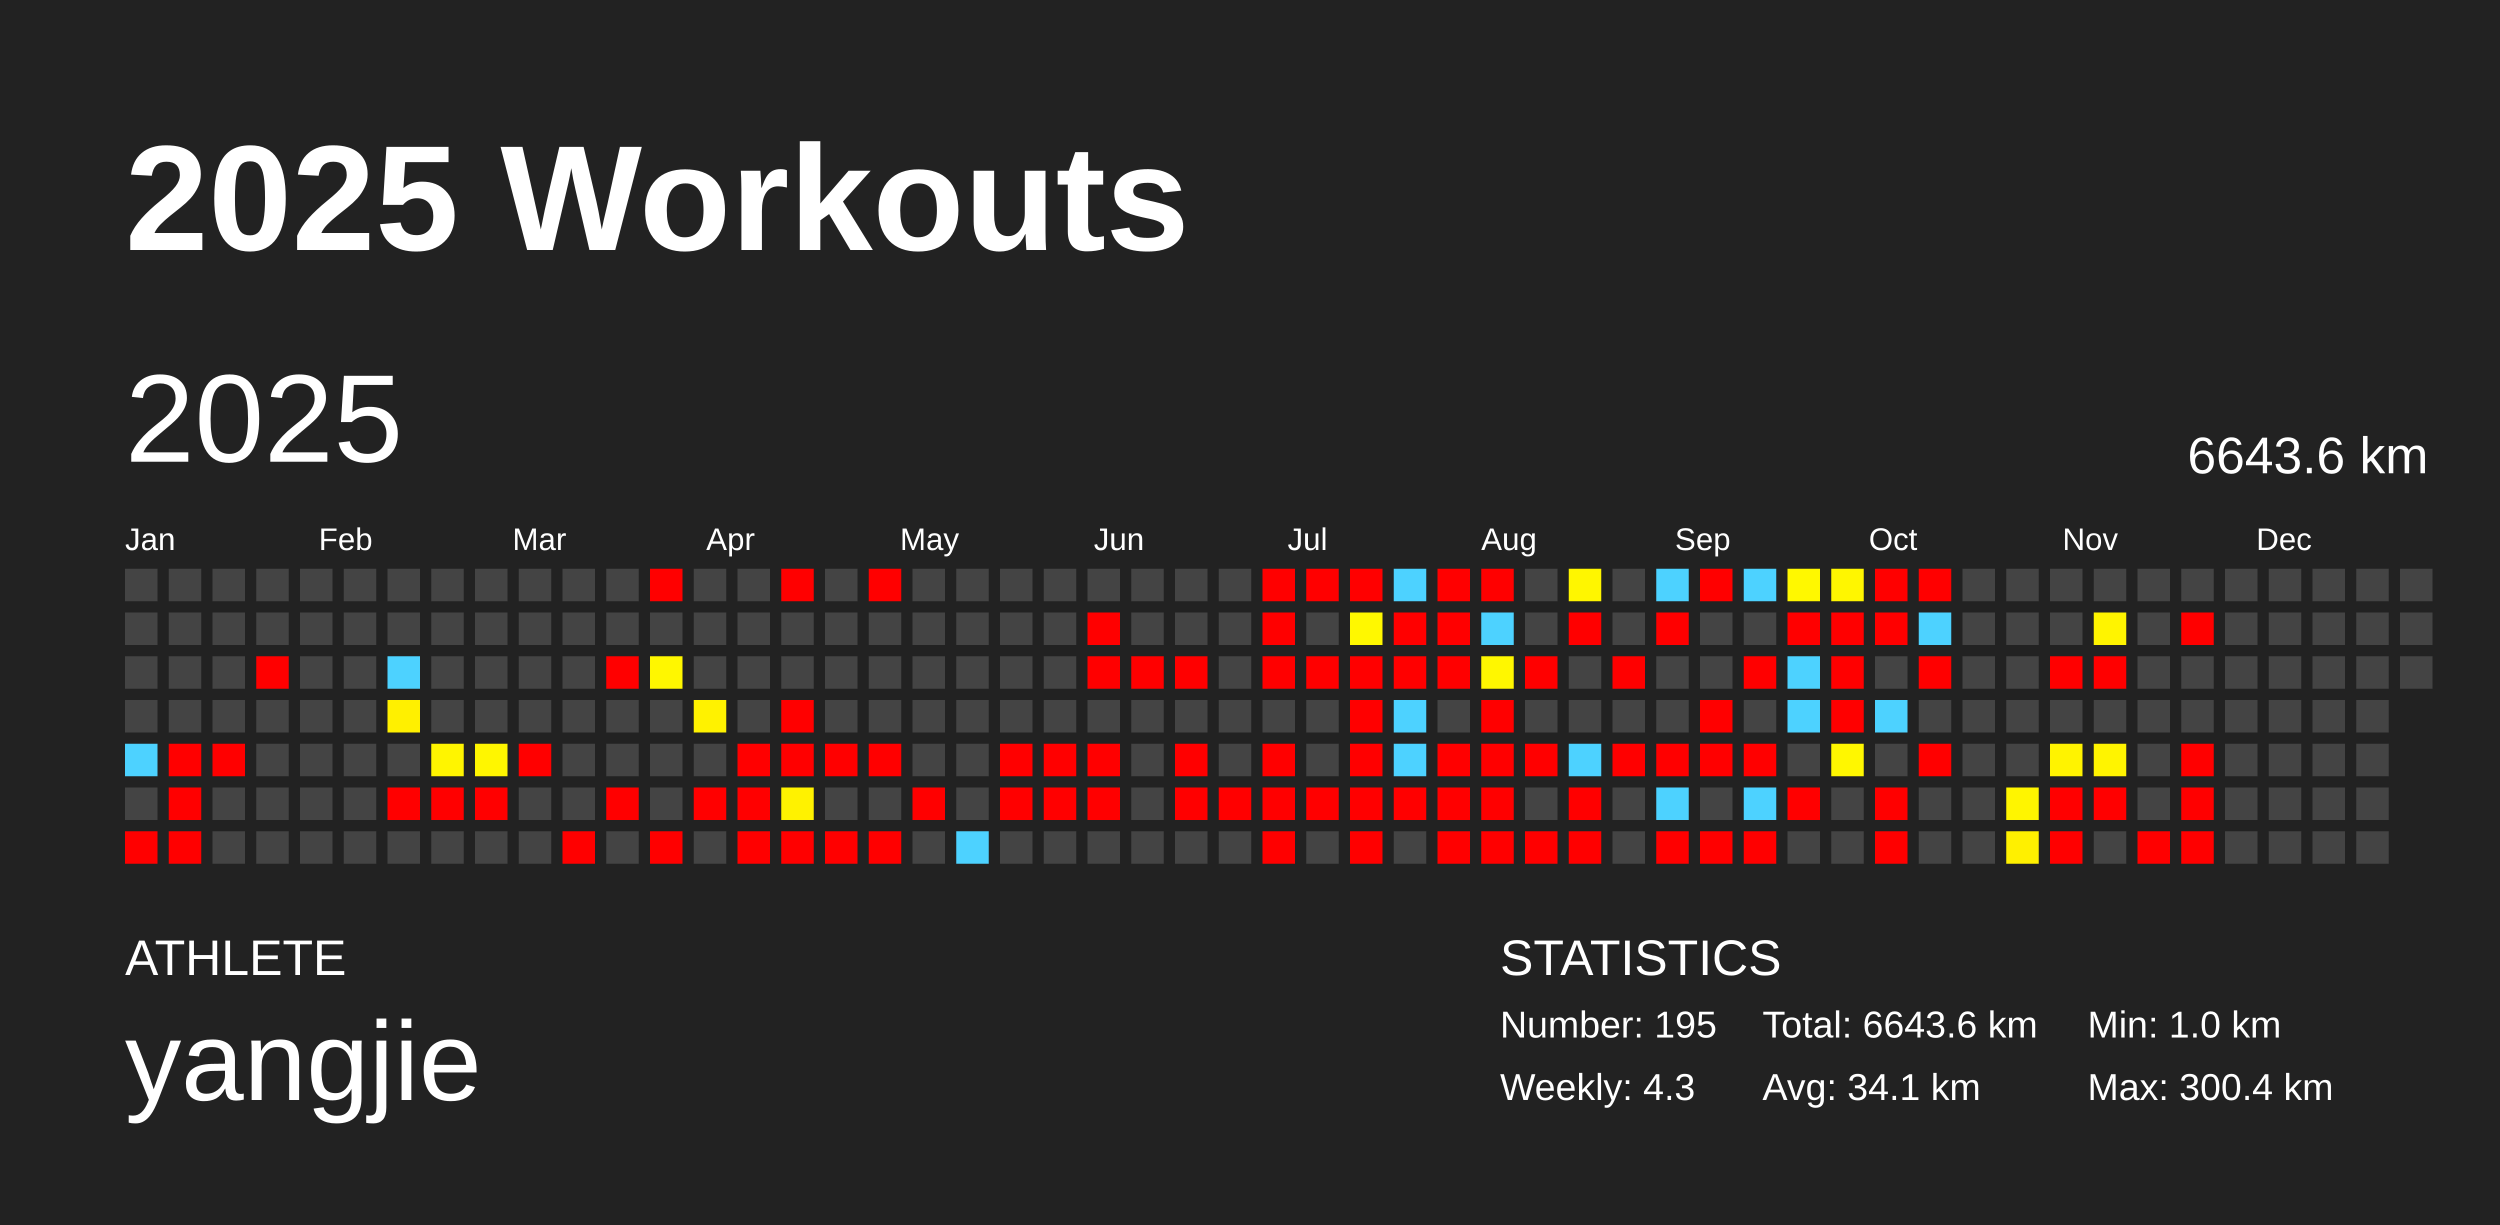
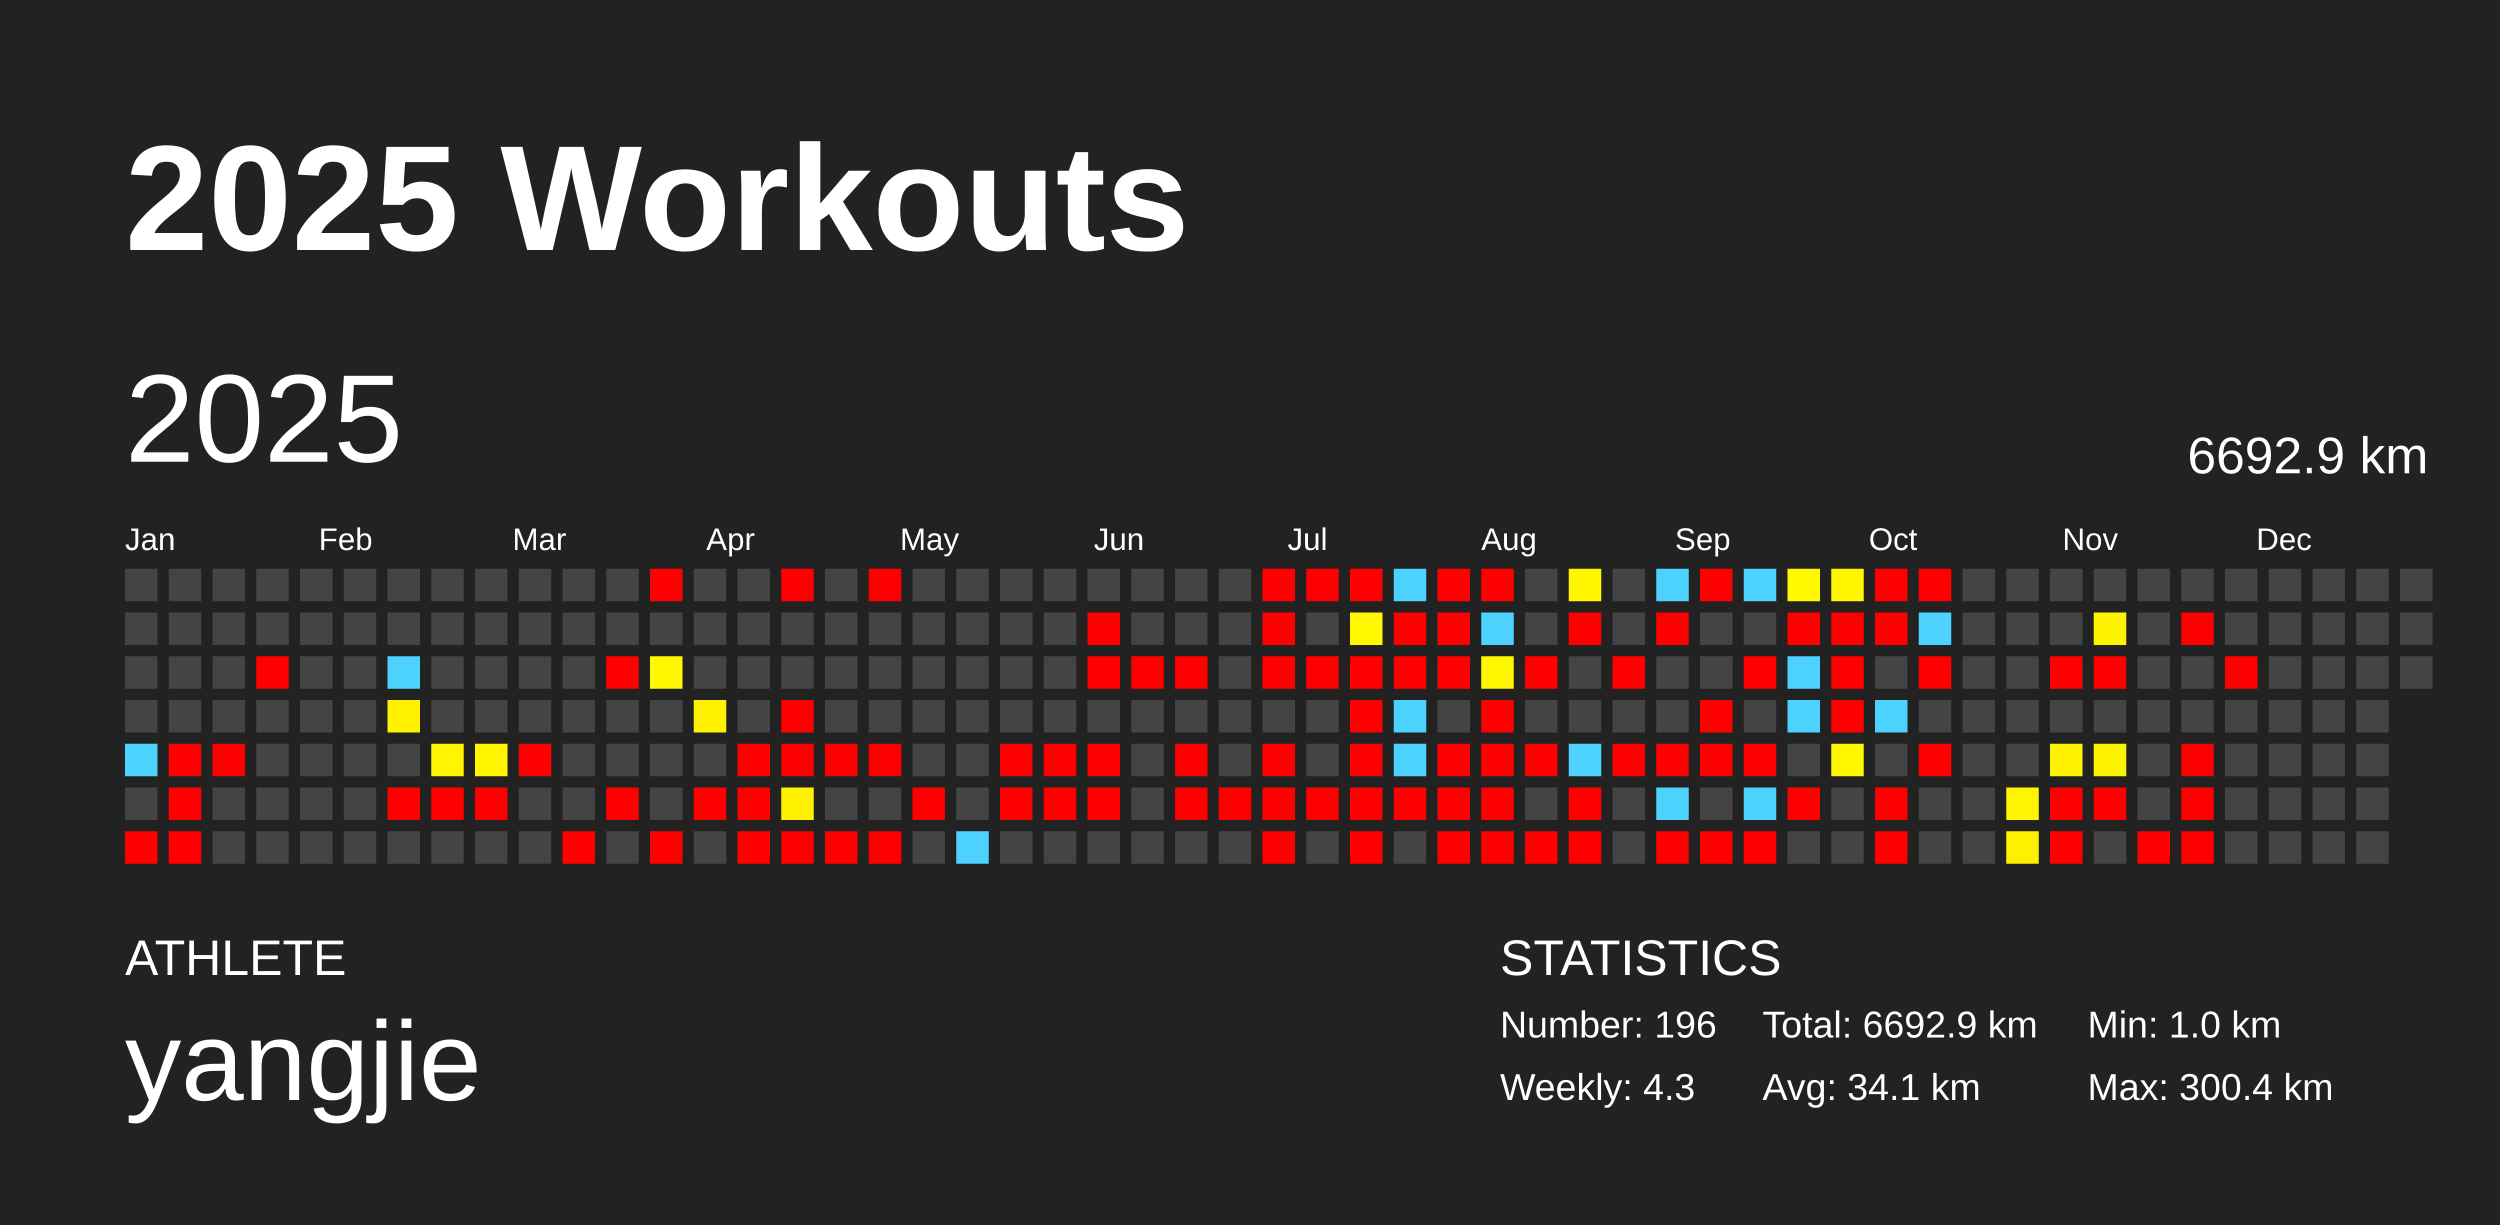
<svg xmlns="http://www.w3.org/2000/svg" baseProfile="full" height="98mm" version="1.1" viewBox="0,0,200,98" width="200mm">
  <defs />
  <rect fill="#222222" height="98" width="200" x="0" y="0" />
  <text fill="#FFFFFF" style="font-size:12px; font-family:Arial; font-weight:bold;" x="10" y="20">2025 Workouts</text>
  <text fill="#FFFFFF" style="font-size:4px; font-family:Arial" x="10" y="78">ATHLETE</text>
  <text fill="#FFFFFF" style="font-size:9px; font-family:Arial" x="10" y="88">yangjie</text>
  <text fill="#FFFFFF" style="font-size:4px; font-family:Arial" x="120" y="78">STATISTICS</text>
-   <text fill="#FFFFFF" style="font-size:3px; font-family:Arial" x="120" y="83">Number: 195</text>
+   <text fill="#FFFFFF" style="font-size:3px; font-family:Arial" x="120" y="83">Number: 196</text>
  <text fill="#FFFFFF" style="font-size:3px; font-family:Arial" x="120" y="88">Weekly: 4.3</text>
-   <text fill="#FFFFFF" style="font-size:3px; font-family:Arial" x="141" y="83">Total: 6643.6 km</text>
+   <text fill="#FFFFFF" style="font-size:3px; font-family:Arial" x="141" y="83">Total: 6692.9 km</text>
  <text fill="#FFFFFF" style="font-size:3px; font-family:Arial" x="141" y="88">Avg: 34.1 km</text>
  <text fill="#FFFFFF" style="font-size:3px; font-family:Arial" x="167" y="83">Min: 1.0 km</text>
  <text fill="#FFFFFF" style="font-size:3px; font-family:Arial" x="167" y="88">Max: 300.4 km</text>
  <text dominant-baseline="hanging" fill="#FFFFFF" style="font-size:10.0px; font-family:Arial;" x="10" y="30">2025</text>
-   <text dominant-baseline="hanging" fill="#FFFFFF" style="font-size:4.125px; font-family:Arial;" x="175" y="35">6643.6 km</text>
+   <text dominant-baseline="hanging" fill="#FFFFFF" style="font-size:4.125px; font-family:Arial;" x="175" y="35">6692.9 km</text>
  <text fill="#FFFFFF" style="font-size:2.5px; font-family:Arial" x="10.0" y="44">Jan</text>
  <text fill="#FFFFFF" style="font-size:2.5px; font-family:Arial" x="25.5" y="44">Feb</text>
  <text fill="#FFFFFF" style="font-size:2.5px; font-family:Arial" x="41.0" y="44">Mar</text>
  <text fill="#FFFFFF" style="font-size:2.5px; font-family:Arial" x="56.5" y="44">Apr</text>
  <text fill="#FFFFFF" style="font-size:2.5px; font-family:Arial" x="72.0" y="44">May</text>
  <text fill="#FFFFFF" style="font-size:2.5px; font-family:Arial" x="87.5" y="44">Jun</text>
  <text fill="#FFFFFF" style="font-size:2.5px; font-family:Arial" x="103.0" y="44">Jul</text>
  <text fill="#FFFFFF" style="font-size:2.5px; font-family:Arial" x="118.5" y="44">Aug</text>
  <text fill="#FFFFFF" style="font-size:2.5px; font-family:Arial" x="134.0" y="44">Sep</text>
  <text fill="#FFFFFF" style="font-size:2.5px; font-family:Arial" x="149.5" y="44">Oct</text>
  <text fill="#FFFFFF" style="font-size:2.5px; font-family:Arial" x="165.0" y="44">Nov</text>
  <text fill="#FFFFFF" style="font-size:2.5px; font-family:Arial" x="180.5" y="44">Dec</text>
  <rect fill="#444444" height="2.6" width="2.6" x="10.0" y="45.5" />
  <rect fill="#444444" height="2.6" width="2.6" x="10.0" y="49.0" />
  <rect fill="#444444" height="2.6" width="2.6" x="10.0" y="52.5" />
  <rect fill="#444444" height="2.6" width="2.6" x="10.0" y="56.0" />
  <rect fill="#4dd2ff" height="2.6" width="2.6" x="10.0" y="59.5" />
  <rect fill="#444444" height="2.6" width="2.6" x="10.0" y="63.0" />
  <rect fill="red" height="2.6" width="2.6" x="10.0" y="66.5" />
  <rect fill="#444444" height="2.6" width="2.6" x="13.5" y="45.5" />
  <rect fill="#444444" height="2.6" width="2.6" x="13.5" y="49.0" />
  <rect fill="#444444" height="2.6" width="2.6" x="13.5" y="52.5" />
  <rect fill="#444444" height="2.6" width="2.6" x="13.5" y="56.0" />
  <rect fill="red" height="2.6" width="2.6" x="13.5" y="59.5" />
  <rect fill="red" height="2.6" width="2.6" x="13.5" y="63.0" />
  <rect fill="red" height="2.6" width="2.6" x="13.5" y="66.5" />
  <rect fill="#444444" height="2.6" width="2.6" x="17.0" y="45.5" />
  <rect fill="#444444" height="2.6" width="2.6" x="17.0" y="49.0" />
  <rect fill="#444444" height="2.6" width="2.6" x="17.0" y="52.5" />
  <rect fill="#444444" height="2.6" width="2.6" x="17.0" y="56.0" />
  <rect fill="red" height="2.6" width="2.6" x="17.0" y="59.5" />
  <rect fill="#444444" height="2.6" width="2.6" x="17.0" y="63.0" />
  <rect fill="#444444" height="2.6" width="2.6" x="17.0" y="66.5" />
  <rect fill="#444444" height="2.6" width="2.6" x="20.5" y="45.5" />
  <rect fill="#444444" height="2.6" width="2.6" x="20.5" y="49.0" />
  <rect fill="red" height="2.6" width="2.6" x="20.5" y="52.5" />
  <rect fill="#444444" height="2.6" width="2.6" x="20.5" y="56.0" />
  <rect fill="#444444" height="2.6" width="2.6" x="20.5" y="59.5" />
  <rect fill="#444444" height="2.6" width="2.6" x="20.5" y="63.0" />
  <rect fill="#444444" height="2.6" width="2.6" x="20.5" y="66.5" />
  <rect fill="#444444" height="2.6" width="2.6" x="24.0" y="45.5" />
  <rect fill="#444444" height="2.6" width="2.6" x="24.0" y="49.0" />
  <rect fill="#444444" height="2.6" width="2.6" x="24.0" y="52.5" />
  <rect fill="#444444" height="2.6" width="2.6" x="24.0" y="56.0" />
  <rect fill="#444444" height="2.6" width="2.6" x="24.0" y="59.5" />
  <rect fill="#444444" height="2.6" width="2.6" x="24.0" y="63.0" />
  <rect fill="#444444" height="2.6" width="2.6" x="24.0" y="66.5" />
  <rect fill="#444444" height="2.6" width="2.6" x="27.5" y="45.5" />
  <rect fill="#444444" height="2.6" width="2.6" x="27.5" y="49.0" />
  <rect fill="#444444" height="2.6" width="2.6" x="27.5" y="52.5" />
  <rect fill="#444444" height="2.6" width="2.6" x="27.5" y="56.0" />
  <rect fill="#444444" height="2.6" width="2.6" x="27.5" y="59.5" />
  <rect fill="#444444" height="2.6" width="2.6" x="27.5" y="63.0" />
  <rect fill="#444444" height="2.6" width="2.6" x="27.5" y="66.5" />
  <rect fill="#444444" height="2.6" width="2.6" x="31.0" y="45.5" />
  <rect fill="#444444" height="2.6" width="2.6" x="31.0" y="49.0" />
  <rect fill="#4dd2ff" height="2.6" width="2.6" x="31.0" y="52.5" />
  <rect fill="#fff000" height="2.6" width="2.6" x="31.0" y="56.0" />
  <rect fill="#444444" height="2.6" width="2.6" x="31.0" y="59.5" />
  <rect fill="red" height="2.6" width="2.6" x="31.0" y="63.0" />
  <rect fill="#444444" height="2.6" width="2.6" x="31.0" y="66.5" />
  <rect fill="#444444" height="2.6" width="2.6" x="34.5" y="45.5" />
  <rect fill="#444444" height="2.6" width="2.6" x="34.5" y="49.0" />
  <rect fill="#444444" height="2.6" width="2.6" x="34.5" y="52.5" />
  <rect fill="#444444" height="2.6" width="2.6" x="34.5" y="56.0" />
  <rect fill="#fff500" height="2.6" width="2.6" x="34.5" y="59.5" />
  <rect fill="red" height="2.6" width="2.6" x="34.5" y="63.0" />
  <rect fill="#444444" height="2.6" width="2.6" x="34.5" y="66.5" />
  <rect fill="#444444" height="2.6" width="2.6" x="38.0" y="45.5" />
  <rect fill="#444444" height="2.6" width="2.6" x="38.0" y="49.0" />
  <rect fill="#444444" height="2.6" width="2.6" x="38.0" y="52.5" />
  <rect fill="#444444" height="2.6" width="2.6" x="38.0" y="56.0" />
  <rect fill="#fff600" height="2.6" width="2.6" x="38.0" y="59.5" />
  <rect fill="red" height="2.6" width="2.6" x="38.0" y="63.0" />
  <rect fill="#444444" height="2.6" width="2.6" x="38.0" y="66.5" />
  <rect fill="#444444" height="2.6" width="2.6" x="41.5" y="45.5" />
  <rect fill="#444444" height="2.6" width="2.6" x="41.5" y="49.0" />
  <rect fill="#444444" height="2.6" width="2.6" x="41.5" y="52.5" />
  <rect fill="#444444" height="2.6" width="2.6" x="41.5" y="56.0" />
  <rect fill="red" height="2.6" width="2.6" x="41.5" y="59.5" />
  <rect fill="#444444" height="2.6" width="2.6" x="41.5" y="63.0" />
  <rect fill="#444444" height="2.6" width="2.6" x="41.5" y="66.5" />
  <rect fill="#444444" height="2.6" width="2.6" x="45.0" y="45.5" />
  <rect fill="#444444" height="2.6" width="2.6" x="45.0" y="49.0" />
  <rect fill="#444444" height="2.6" width="2.6" x="45.0" y="52.5" />
  <rect fill="#444444" height="2.6" width="2.6" x="45.0" y="56.0" />
  <rect fill="#444444" height="2.6" width="2.6" x="45.0" y="59.5" />
  <rect fill="#444444" height="2.6" width="2.6" x="45.0" y="63.0" />
  <rect fill="red" height="2.6" width="2.6" x="45.0" y="66.5" />
  <rect fill="#444444" height="2.6" width="2.6" x="48.5" y="45.5" />
  <rect fill="#444444" height="2.6" width="2.6" x="48.5" y="49.0" />
  <rect fill="red" height="2.6" width="2.6" x="48.5" y="52.5" />
  <rect fill="#444444" height="2.6" width="2.6" x="48.5" y="56.0" />
  <rect fill="#444444" height="2.6" width="2.6" x="48.5" y="59.5" />
  <rect fill="red" height="2.6" width="2.6" x="48.5" y="63.0" />
  <rect fill="#444444" height="2.6" width="2.6" x="48.5" y="66.5" />
  <rect fill="red" height="2.6" width="2.6" x="52.0" y="45.5" />
  <rect fill="#444444" height="2.6" width="2.6" x="52.0" y="49.0" />
  <rect fill="#fff700" height="2.6" width="2.6" x="52.0" y="52.5" />
  <rect fill="#444444" height="2.6" width="2.6" x="52.0" y="56.0" />
  <rect fill="#444444" height="2.6" width="2.6" x="52.0" y="59.5" />
  <rect fill="#444444" height="2.6" width="2.6" x="52.0" y="63.0" />
  <rect fill="red" height="2.6" width="2.6" x="52.0" y="66.5" />
  <rect fill="#444444" height="2.6" width="2.6" x="55.5" y="45.5" />
  <rect fill="#444444" height="2.6" width="2.6" x="55.5" y="49.0" />
  <rect fill="#444444" height="2.6" width="2.6" x="55.5" y="52.5" />
  <rect fill="#fff200" height="2.6" width="2.6" x="55.5" y="56.0" />
  <rect fill="#444444" height="2.6" width="2.6" x="55.5" y="59.5" />
  <rect fill="red" height="2.6" width="2.6" x="55.5" y="63.0" />
  <rect fill="#444444" height="2.6" width="2.6" x="55.5" y="66.5" />
  <rect fill="#444444" height="2.6" width="2.6" x="59.0" y="45.5" />
  <rect fill="#444444" height="2.6" width="2.6" x="59.0" y="49.0" />
  <rect fill="#444444" height="2.6" width="2.6" x="59.0" y="52.5" />
  <rect fill="#444444" height="2.6" width="2.6" x="59.0" y="56.0" />
  <rect fill="red" height="2.6" width="2.6" x="59.0" y="59.5" />
  <rect fill="red" height="2.6" width="2.6" x="59.0" y="63.0" />
  <rect fill="red" height="2.6" width="2.6" x="59.0" y="66.5" />
  <rect fill="red" height="2.6" width="2.6" x="62.5" y="45.5" />
  <rect fill="#444444" height="2.6" width="2.6" x="62.5" y="49.0" />
  <rect fill="#444444" height="2.6" width="2.6" x="62.5" y="52.5" />
  <rect fill="red" height="2.6" width="2.6" x="62.5" y="56.0" />
  <rect fill="red" height="2.6" width="2.6" x="62.5" y="59.5" />
  <rect fill="#fff200" height="2.6" width="2.6" x="62.5" y="63.0" />
  <rect fill="red" height="2.6" width="2.6" x="62.5" y="66.5" />
  <rect fill="#444444" height="2.6" width="2.6" x="66.0" y="45.5" />
  <rect fill="#444444" height="2.6" width="2.6" x="66.0" y="49.0" />
  <rect fill="#444444" height="2.6" width="2.6" x="66.0" y="52.5" />
  <rect fill="#444444" height="2.6" width="2.6" x="66.0" y="56.0" />
  <rect fill="red" height="2.6" width="2.6" x="66.0" y="59.5" />
  <rect fill="#444444" height="2.6" width="2.6" x="66.0" y="63.0" />
  <rect fill="red" height="2.6" width="2.6" x="66.0" y="66.5" />
  <rect fill="red" height="2.6" width="2.6" x="69.5" y="45.5" />
  <rect fill="#444444" height="2.6" width="2.6" x="69.5" y="49.0" />
  <rect fill="#444444" height="2.6" width="2.6" x="69.5" y="52.5" />
  <rect fill="#444444" height="2.6" width="2.6" x="69.5" y="56.0" />
  <rect fill="red" height="2.6" width="2.6" x="69.5" y="59.5" />
  <rect fill="#444444" height="2.6" width="2.6" x="69.5" y="63.0" />
  <rect fill="red" height="2.6" width="2.6" x="69.5" y="66.5" />
  <rect fill="#444444" height="2.6" width="2.6" x="73.0" y="45.5" />
  <rect fill="#444444" height="2.6" width="2.6" x="73.0" y="49.0" />
  <rect fill="#444444" height="2.6" width="2.6" x="73.0" y="52.5" />
  <rect fill="#444444" height="2.6" width="2.6" x="73.0" y="56.0" />
  <rect fill="#444444" height="2.6" width="2.6" x="73.0" y="59.5" />
  <rect fill="red" height="2.6" width="2.6" x="73.0" y="63.0" />
  <rect fill="#444444" height="2.6" width="2.6" x="73.0" y="66.5" />
  <rect fill="#444444" height="2.6" width="2.6" x="76.5" y="45.5" />
  <rect fill="#444444" height="2.6" width="2.6" x="76.5" y="49.0" />
  <rect fill="#444444" height="2.6" width="2.6" x="76.5" y="52.5" />
  <rect fill="#444444" height="2.6" width="2.6" x="76.5" y="56.0" />
  <rect fill="#444444" height="2.6" width="2.6" x="76.5" y="59.5" />
  <rect fill="#444444" height="2.6" width="2.6" x="76.5" y="63.0" />
  <rect fill="#4dd2ff" height="2.6" width="2.6" x="76.5" y="66.5" />
  <rect fill="#444444" height="2.6" width="2.6" x="80.0" y="45.5" />
  <rect fill="#444444" height="2.6" width="2.6" x="80.0" y="49.0" />
  <rect fill="#444444" height="2.6" width="2.6" x="80.0" y="52.5" />
  <rect fill="#444444" height="2.6" width="2.6" x="80.0" y="56.0" />
  <rect fill="red" height="2.6" width="2.6" x="80.0" y="59.5" />
  <rect fill="red" height="2.6" width="2.6" x="80.0" y="63.0" />
  <rect fill="#444444" height="2.6" width="2.6" x="80.0" y="66.5" />
  <rect fill="#444444" height="2.6" width="2.6" x="83.5" y="45.5" />
  <rect fill="#444444" height="2.6" width="2.6" x="83.5" y="49.0" />
  <rect fill="#444444" height="2.6" width="2.6" x="83.5" y="52.5" />
  <rect fill="#444444" height="2.6" width="2.6" x="83.5" y="56.0" />
  <rect fill="red" height="2.6" width="2.6" x="83.5" y="59.5" />
  <rect fill="red" height="2.6" width="2.6" x="83.5" y="63.0" />
  <rect fill="#444444" height="2.6" width="2.6" x="83.5" y="66.5" />
  <rect fill="#444444" height="2.6" width="2.6" x="87.0" y="45.5" />
  <rect fill="red" height="2.6" width="2.6" x="87.0" y="49.0" />
  <rect fill="red" height="2.6" width="2.6" x="87.0" y="52.5" />
  <rect fill="#444444" height="2.6" width="2.6" x="87.0" y="56.0" />
  <rect fill="red" height="2.6" width="2.6" x="87.0" y="59.5" />
  <rect fill="red" height="2.6" width="2.6" x="87.0" y="63.0" />
  <rect fill="#444444" height="2.6" width="2.6" x="87.0" y="66.5" />
  <rect fill="#444444" height="2.6" width="2.6" x="90.5" y="45.5" />
  <rect fill="#444444" height="2.6" width="2.6" x="90.5" y="49.0" />
  <rect fill="red" height="2.6" width="2.6" x="90.5" y="52.5" />
  <rect fill="#444444" height="2.6" width="2.6" x="90.5" y="56.0" />
  <rect fill="#444444" height="2.6" width="2.6" x="90.5" y="59.5" />
  <rect fill="#444444" height="2.6" width="2.6" x="90.5" y="63.0" />
  <rect fill="#444444" height="2.6" width="2.6" x="90.5" y="66.5" />
  <rect fill="#444444" height="2.6" width="2.6" x="94.0" y="45.5" />
  <rect fill="#444444" height="2.6" width="2.6" x="94.0" y="49.0" />
  <rect fill="red" height="2.6" width="2.6" x="94.0" y="52.5" />
  <rect fill="#444444" height="2.6" width="2.6" x="94.0" y="56.0" />
  <rect fill="red" height="2.6" width="2.6" x="94.0" y="59.5" />
  <rect fill="red" height="2.6" width="2.6" x="94.0" y="63.0" />
  <rect fill="#444444" height="2.6" width="2.6" x="94.0" y="66.5" />
  <rect fill="#444444" height="2.6" width="2.6" x="97.5" y="45.5" />
  <rect fill="#444444" height="2.6" width="2.6" x="97.5" y="49.0" />
  <rect fill="#444444" height="2.6" width="2.6" x="97.5" y="52.5" />
  <rect fill="#444444" height="2.6" width="2.6" x="97.5" y="56.0" />
  <rect fill="#444444" height="2.6" width="2.6" x="97.5" y="59.5" />
  <rect fill="red" height="2.6" width="2.6" x="97.5" y="63.0" />
  <rect fill="#444444" height="2.6" width="2.6" x="97.5" y="66.5" />
  <rect fill="red" height="2.6" width="2.6" x="101.0" y="45.5" />
  <rect fill="red" height="2.6" width="2.6" x="101.0" y="49.0" />
  <rect fill="red" height="2.6" width="2.6" x="101.0" y="52.5" />
  <rect fill="#444444" height="2.6" width="2.6" x="101.0" y="56.0" />
  <rect fill="red" height="2.6" width="2.6" x="101.0" y="59.5" />
  <rect fill="red" height="2.6" width="2.6" x="101.0" y="63.0" />
  <rect fill="red" height="2.6" width="2.6" x="101.0" y="66.5" />
  <rect fill="red" height="2.6" width="2.6" x="104.5" y="45.5" />
  <rect fill="#444444" height="2.6" width="2.6" x="104.5" y="49.0" />
  <rect fill="red" height="2.6" width="2.6" x="104.5" y="52.5" />
  <rect fill="#444444" height="2.6" width="2.6" x="104.5" y="56.0" />
  <rect fill="#444444" height="2.6" width="2.6" x="104.5" y="59.5" />
  <rect fill="red" height="2.6" width="2.6" x="104.5" y="63.0" />
  <rect fill="#444444" height="2.6" width="2.6" x="104.5" y="66.5" />
  <rect fill="red" height="2.6" width="2.6" x="108.0" y="45.5" />
  <rect fill="#fff800" height="2.6" width="2.6" x="108.0" y="49.0" />
  <rect fill="red" height="2.6" width="2.6" x="108.0" y="52.5" />
  <rect fill="red" height="2.6" width="2.6" x="108.0" y="56.0" />
  <rect fill="red" height="2.6" width="2.6" x="108.0" y="59.5" />
  <rect fill="red" height="2.6" width="2.6" x="108.0" y="63.0" />
  <rect fill="red" height="2.6" width="2.6" x="108.0" y="66.5" />
  <rect fill="#4dd2ff" height="2.6" width="2.6" x="111.5" y="45.5" />
  <rect fill="red" height="2.6" width="2.6" x="111.5" y="49.0" />
  <rect fill="red" height="2.6" width="2.6" x="111.5" y="52.5" />
  <rect fill="#4dd2ff" height="2.6" width="2.6" x="111.5" y="56.0" />
  <rect fill="#4dd2ff" height="2.6" width="2.6" x="111.5" y="59.5" />
  <rect fill="red" height="2.6" width="2.6" x="111.5" y="63.0" />
  <rect fill="#444444" height="2.6" width="2.6" x="111.5" y="66.5" />
  <rect fill="red" height="2.6" width="2.6" x="115.0" y="45.5" />
  <rect fill="red" height="2.6" width="2.6" x="115.0" y="49.0" />
  <rect fill="red" height="2.6" width="2.6" x="115.0" y="52.5" />
  <rect fill="#444444" height="2.6" width="2.6" x="115.0" y="56.0" />
  <rect fill="red" height="2.6" width="2.6" x="115.0" y="59.5" />
  <rect fill="red" height="2.6" width="2.6" x="115.0" y="63.0" />
  <rect fill="red" height="2.6" width="2.6" x="115.0" y="66.5" />
  <rect fill="red" height="2.6" width="2.6" x="118.5" y="45.5" />
  <rect fill="#4dd2ff" height="2.6" width="2.6" x="118.5" y="49.0" />
  <rect fill="#fff700" height="2.6" width="2.6" x="118.5" y="52.5" />
  <rect fill="red" height="2.6" width="2.6" x="118.5" y="56.0" />
  <rect fill="red" height="2.6" width="2.6" x="118.5" y="59.5" />
  <rect fill="red" height="2.6" width="2.6" x="118.5" y="63.0" />
  <rect fill="red" height="2.6" width="2.6" x="118.5" y="66.5" />
  <rect fill="#444444" height="2.6" width="2.6" x="122.0" y="45.5" />
  <rect fill="#444444" height="2.6" width="2.6" x="122.0" y="49.0" />
  <rect fill="red" height="2.6" width="2.6" x="122.0" y="52.5" />
  <rect fill="#444444" height="2.6" width="2.6" x="122.0" y="56.0" />
  <rect fill="red" height="2.6" width="2.6" x="122.0" y="59.5" />
  <rect fill="#444444" height="2.6" width="2.6" x="122.0" y="63.0" />
  <rect fill="red" height="2.6" width="2.6" x="122.0" y="66.5" />
  <rect fill="#fff600" height="2.6" width="2.6" x="125.5" y="45.5" />
  <rect fill="red" height="2.6" width="2.6" x="125.5" y="49.0" />
  <rect fill="#444444" height="2.6" width="2.6" x="125.5" y="52.5" />
  <rect fill="#444444" height="2.6" width="2.6" x="125.5" y="56.0" />
  <rect fill="#4dd2ff" height="2.6" width="2.6" x="125.5" y="59.5" />
  <rect fill="red" height="2.6" width="2.6" x="125.5" y="63.0" />
  <rect fill="red" height="2.6" width="2.6" x="125.5" y="66.5" />
  <rect fill="#444444" height="2.6" width="2.6" x="129.0" y="45.5" />
  <rect fill="#444444" height="2.6" width="2.6" x="129.0" y="49.0" />
  <rect fill="red" height="2.6" width="2.6" x="129.0" y="52.5" />
  <rect fill="#444444" height="2.6" width="2.6" x="129.0" y="56.0" />
  <rect fill="red" height="2.6" width="2.6" x="129.0" y="59.5" />
  <rect fill="#444444" height="2.6" width="2.6" x="129.0" y="63.0" />
  <rect fill="#444444" height="2.6" width="2.6" x="129.0" y="66.5" />
  <rect fill="#4dd2ff" height="2.6" width="2.6" x="132.5" y="45.5" />
  <rect fill="red" height="2.6" width="2.6" x="132.5" y="49.0" />
  <rect fill="#444444" height="2.6" width="2.6" x="132.5" y="52.5" />
  <rect fill="#444444" height="2.6" width="2.6" x="132.5" y="56.0" />
  <rect fill="red" height="2.6" width="2.6" x="132.5" y="59.5" />
  <rect fill="#4dd2ff" height="2.6" width="2.6" x="132.5" y="63.0" />
  <rect fill="red" height="2.6" width="2.6" x="132.5" y="66.5" />
  <rect fill="red" height="2.6" width="2.6" x="136.0" y="45.5" />
  <rect fill="#444444" height="2.6" width="2.6" x="136.0" y="49.0" />
  <rect fill="#444444" height="2.6" width="2.6" x="136.0" y="52.5" />
  <rect fill="red" height="2.6" width="2.6" x="136.0" y="56.0" />
  <rect fill="red" height="2.6" width="2.6" x="136.0" y="59.5" />
  <rect fill="#444444" height="2.6" width="2.6" x="136.0" y="63.0" />
  <rect fill="red" height="2.6" width="2.6" x="136.0" y="66.5" />
  <rect fill="#4dd2ff" height="2.6" width="2.6" x="139.5" y="45.5" />
  <rect fill="#444444" height="2.6" width="2.6" x="139.5" y="49.0" />
  <rect fill="red" height="2.6" width="2.6" x="139.5" y="52.5" />
  <rect fill="#444444" height="2.6" width="2.6" x="139.5" y="56.0" />
  <rect fill="red" height="2.6" width="2.6" x="139.5" y="59.5" />
  <rect fill="#4dd2ff" height="2.6" width="2.6" x="139.5" y="63.0" />
  <rect fill="red" height="2.6" width="2.6" x="139.5" y="66.5" />
  <rect fill="#fff800" height="2.6" width="2.6" x="143.0" y="45.5" />
  <rect fill="red" height="2.6" width="2.6" x="143.0" y="49.0" />
  <rect fill="#4dd2ff" height="2.6" width="2.6" x="143.0" y="52.5" />
  <rect fill="#4dd2ff" height="2.6" width="2.6" x="143.0" y="56.0" />
  <rect fill="#444444" height="2.6" width="2.6" x="143.0" y="59.5" />
  <rect fill="red" height="2.6" width="2.6" x="143.0" y="63.0" />
  <rect fill="#444444" height="2.6" width="2.6" x="143.0" y="66.5" />
  <rect fill="#fff600" height="2.6" width="2.6" x="146.5" y="45.5" />
  <rect fill="red" height="2.6" width="2.6" x="146.5" y="49.0" />
  <rect fill="red" height="2.6" width="2.6" x="146.5" y="52.5" />
  <rect fill="red" height="2.6" width="2.6" x="146.5" y="56.0" />
  <rect fill="#fff700" height="2.6" width="2.6" x="146.5" y="59.5" />
  <rect fill="#444444" height="2.6" width="2.6" x="146.5" y="63.0" />
  <rect fill="#444444" height="2.6" width="2.6" x="146.5" y="66.5" />
  <rect fill="red" height="2.6" width="2.6" x="150.0" y="45.5" />
  <rect fill="red" height="2.6" width="2.6" x="150.0" y="49.0" />
  <rect fill="#444444" height="2.6" width="2.6" x="150.0" y="52.5" />
  <rect fill="#4dd2ff" height="2.6" width="2.6" x="150.0" y="56.0" />
  <rect fill="#444444" height="2.6" width="2.6" x="150.0" y="59.5" />
  <rect fill="red" height="2.6" width="2.6" x="150.0" y="63.0" />
  <rect fill="red" height="2.6" width="2.6" x="150.0" y="66.5" />
  <rect fill="red" height="2.6" width="2.6" x="153.5" y="45.5" />
  <rect fill="#4dd2ff" height="2.6" width="2.6" x="153.5" y="49.0" />
  <rect fill="red" height="2.6" width="2.6" x="153.5" y="52.5" />
  <rect fill="#444444" height="2.6" width="2.6" x="153.5" y="56.0" />
  <rect fill="red" height="2.6" width="2.6" x="153.5" y="59.5" />
  <rect fill="#444444" height="2.6" width="2.6" x="153.5" y="63.0" />
  <rect fill="#444444" height="2.6" width="2.6" x="153.5" y="66.5" />
  <rect fill="#444444" height="2.6" width="2.6" x="157.0" y="45.5" />
  <rect fill="#444444" height="2.6" width="2.6" x="157.0" y="49.0" />
  <rect fill="#444444" height="2.6" width="2.6" x="157.0" y="52.5" />
  <rect fill="#444444" height="2.6" width="2.6" x="157.0" y="56.0" />
  <rect fill="#444444" height="2.6" width="2.6" x="157.0" y="59.5" />
  <rect fill="#444444" height="2.6" width="2.6" x="157.0" y="63.0" />
  <rect fill="#444444" height="2.6" width="2.6" x="157.0" y="66.5" />
  <rect fill="#444444" height="2.6" width="2.6" x="160.5" y="45.5" />
  <rect fill="#444444" height="2.6" width="2.6" x="160.5" y="49.0" />
  <rect fill="#444444" height="2.6" width="2.6" x="160.5" y="52.5" />
  <rect fill="#444444" height="2.6" width="2.6" x="160.5" y="56.0" />
  <rect fill="#444444" height="2.6" width="2.6" x="160.5" y="59.5" />
  <rect fill="#fff500" height="2.6" width="2.6" x="160.5" y="63.0" />
  <rect fill="#fff000" height="2.6" width="2.6" x="160.5" y="66.5" />
  <rect fill="#444444" height="2.6" width="2.6" x="164.0" y="45.5" />
  <rect fill="#444444" height="2.6" width="2.6" x="164.0" y="49.0" />
  <rect fill="red" height="2.6" width="2.6" x="164.0" y="52.5" />
  <rect fill="#444444" height="2.6" width="2.6" x="164.0" y="56.0" />
  <rect fill="#fff300" height="2.6" width="2.6" x="164.0" y="59.5" />
  <rect fill="red" height="2.6" width="2.6" x="164.0" y="63.0" />
  <rect fill="red" height="2.6" width="2.6" x="164.0" y="66.5" />
  <rect fill="#444444" height="2.6" width="2.6" x="167.5" y="45.5" />
  <rect fill="#fff400" height="2.6" width="2.6" x="167.5" y="49.0" />
  <rect fill="red" height="2.6" width="2.6" x="167.5" y="52.5" />
  <rect fill="#444444" height="2.6" width="2.6" x="167.5" y="56.0" />
  <rect fill="#fff400" height="2.6" width="2.6" x="167.5" y="59.5" />
  <rect fill="red" height="2.6" width="2.6" x="167.5" y="63.0" />
  <rect fill="#444444" height="2.6" width="2.6" x="167.5" y="66.5" />
  <rect fill="#444444" height="2.6" width="2.6" x="171.0" y="45.5" />
  <rect fill="#444444" height="2.6" width="2.6" x="171.0" y="49.0" />
  <rect fill="#444444" height="2.6" width="2.6" x="171.0" y="52.5" />
  <rect fill="#444444" height="2.6" width="2.6" x="171.0" y="56.0" />
  <rect fill="#444444" height="2.6" width="2.6" x="171.0" y="59.5" />
  <rect fill="#444444" height="2.6" width="2.6" x="171.0" y="63.0" />
  <rect fill="red" height="2.6" width="2.6" x="171.0" y="66.5" />
  <rect fill="#444444" height="2.6" width="2.6" x="174.5" y="45.5" />
  <rect fill="red" height="2.6" width="2.6" x="174.5" y="49.0" />
  <rect fill="#444444" height="2.6" width="2.6" x="174.5" y="52.5" />
  <rect fill="#444444" height="2.6" width="2.6" x="174.5" y="56.0" />
  <rect fill="red" height="2.6" width="2.6" x="174.5" y="59.5" />
  <rect fill="red" height="2.6" width="2.6" x="174.5" y="63.0" />
  <rect fill="red" height="2.6" width="2.6" x="174.5" y="66.5" />
  <rect fill="#444444" height="2.6" width="2.6" x="178.0" y="45.5" />
  <rect fill="#444444" height="2.6" width="2.6" x="178.0" y="49.0" />
-   <rect fill="#444444" height="2.6" width="2.6" x="178.0" y="52.5" />
+   <rect fill="red" height="2.6" width="2.6" x="178.0" y="52.5" />
  <rect fill="#444444" height="2.6" width="2.6" x="178.0" y="56.0" />
  <rect fill="#444444" height="2.6" width="2.6" x="178.0" y="59.5" />
  <rect fill="#444444" height="2.6" width="2.6" x="178.0" y="63.0" />
  <rect fill="#444444" height="2.6" width="2.6" x="178.0" y="66.5" />
  <rect fill="#444444" height="2.6" width="2.6" x="181.5" y="45.5" />
  <rect fill="#444444" height="2.6" width="2.6" x="181.5" y="49.0" />
  <rect fill="#444444" height="2.6" width="2.6" x="181.5" y="52.5" />
  <rect fill="#444444" height="2.6" width="2.6" x="181.5" y="56.0" />
  <rect fill="#444444" height="2.6" width="2.6" x="181.5" y="59.5" />
  <rect fill="#444444" height="2.6" width="2.6" x="181.5" y="63.0" />
  <rect fill="#444444" height="2.6" width="2.6" x="181.5" y="66.5" />
  <rect fill="#444444" height="2.6" width="2.6" x="185.0" y="45.5" />
  <rect fill="#444444" height="2.6" width="2.6" x="185.0" y="49.0" />
  <rect fill="#444444" height="2.6" width="2.6" x="185.0" y="52.5" />
  <rect fill="#444444" height="2.6" width="2.6" x="185.0" y="56.0" />
  <rect fill="#444444" height="2.6" width="2.6" x="185.0" y="59.5" />
  <rect fill="#444444" height="2.6" width="2.6" x="185.0" y="63.0" />
  <rect fill="#444444" height="2.6" width="2.6" x="185.0" y="66.5" />
  <rect fill="#444444" height="2.6" width="2.6" x="188.5" y="45.5" />
  <rect fill="#444444" height="2.6" width="2.6" x="188.5" y="49.0" />
  <rect fill="#444444" height="2.6" width="2.6" x="188.5" y="52.5" />
  <rect fill="#444444" height="2.6" width="2.6" x="188.5" y="56.0" />
  <rect fill="#444444" height="2.6" width="2.6" x="188.5" y="59.5" />
  <rect fill="#444444" height="2.6" width="2.6" x="188.5" y="63.0" />
  <rect fill="#444444" height="2.6" width="2.6" x="188.5" y="66.5" />
  <rect fill="#444444" height="2.6" width="2.6" x="192.0" y="45.5" />
  <rect fill="#444444" height="2.6" width="2.6" x="192.0" y="49.0" />
  <rect fill="#444444" height="2.6" width="2.6" x="192.0" y="52.5" />
</svg>
